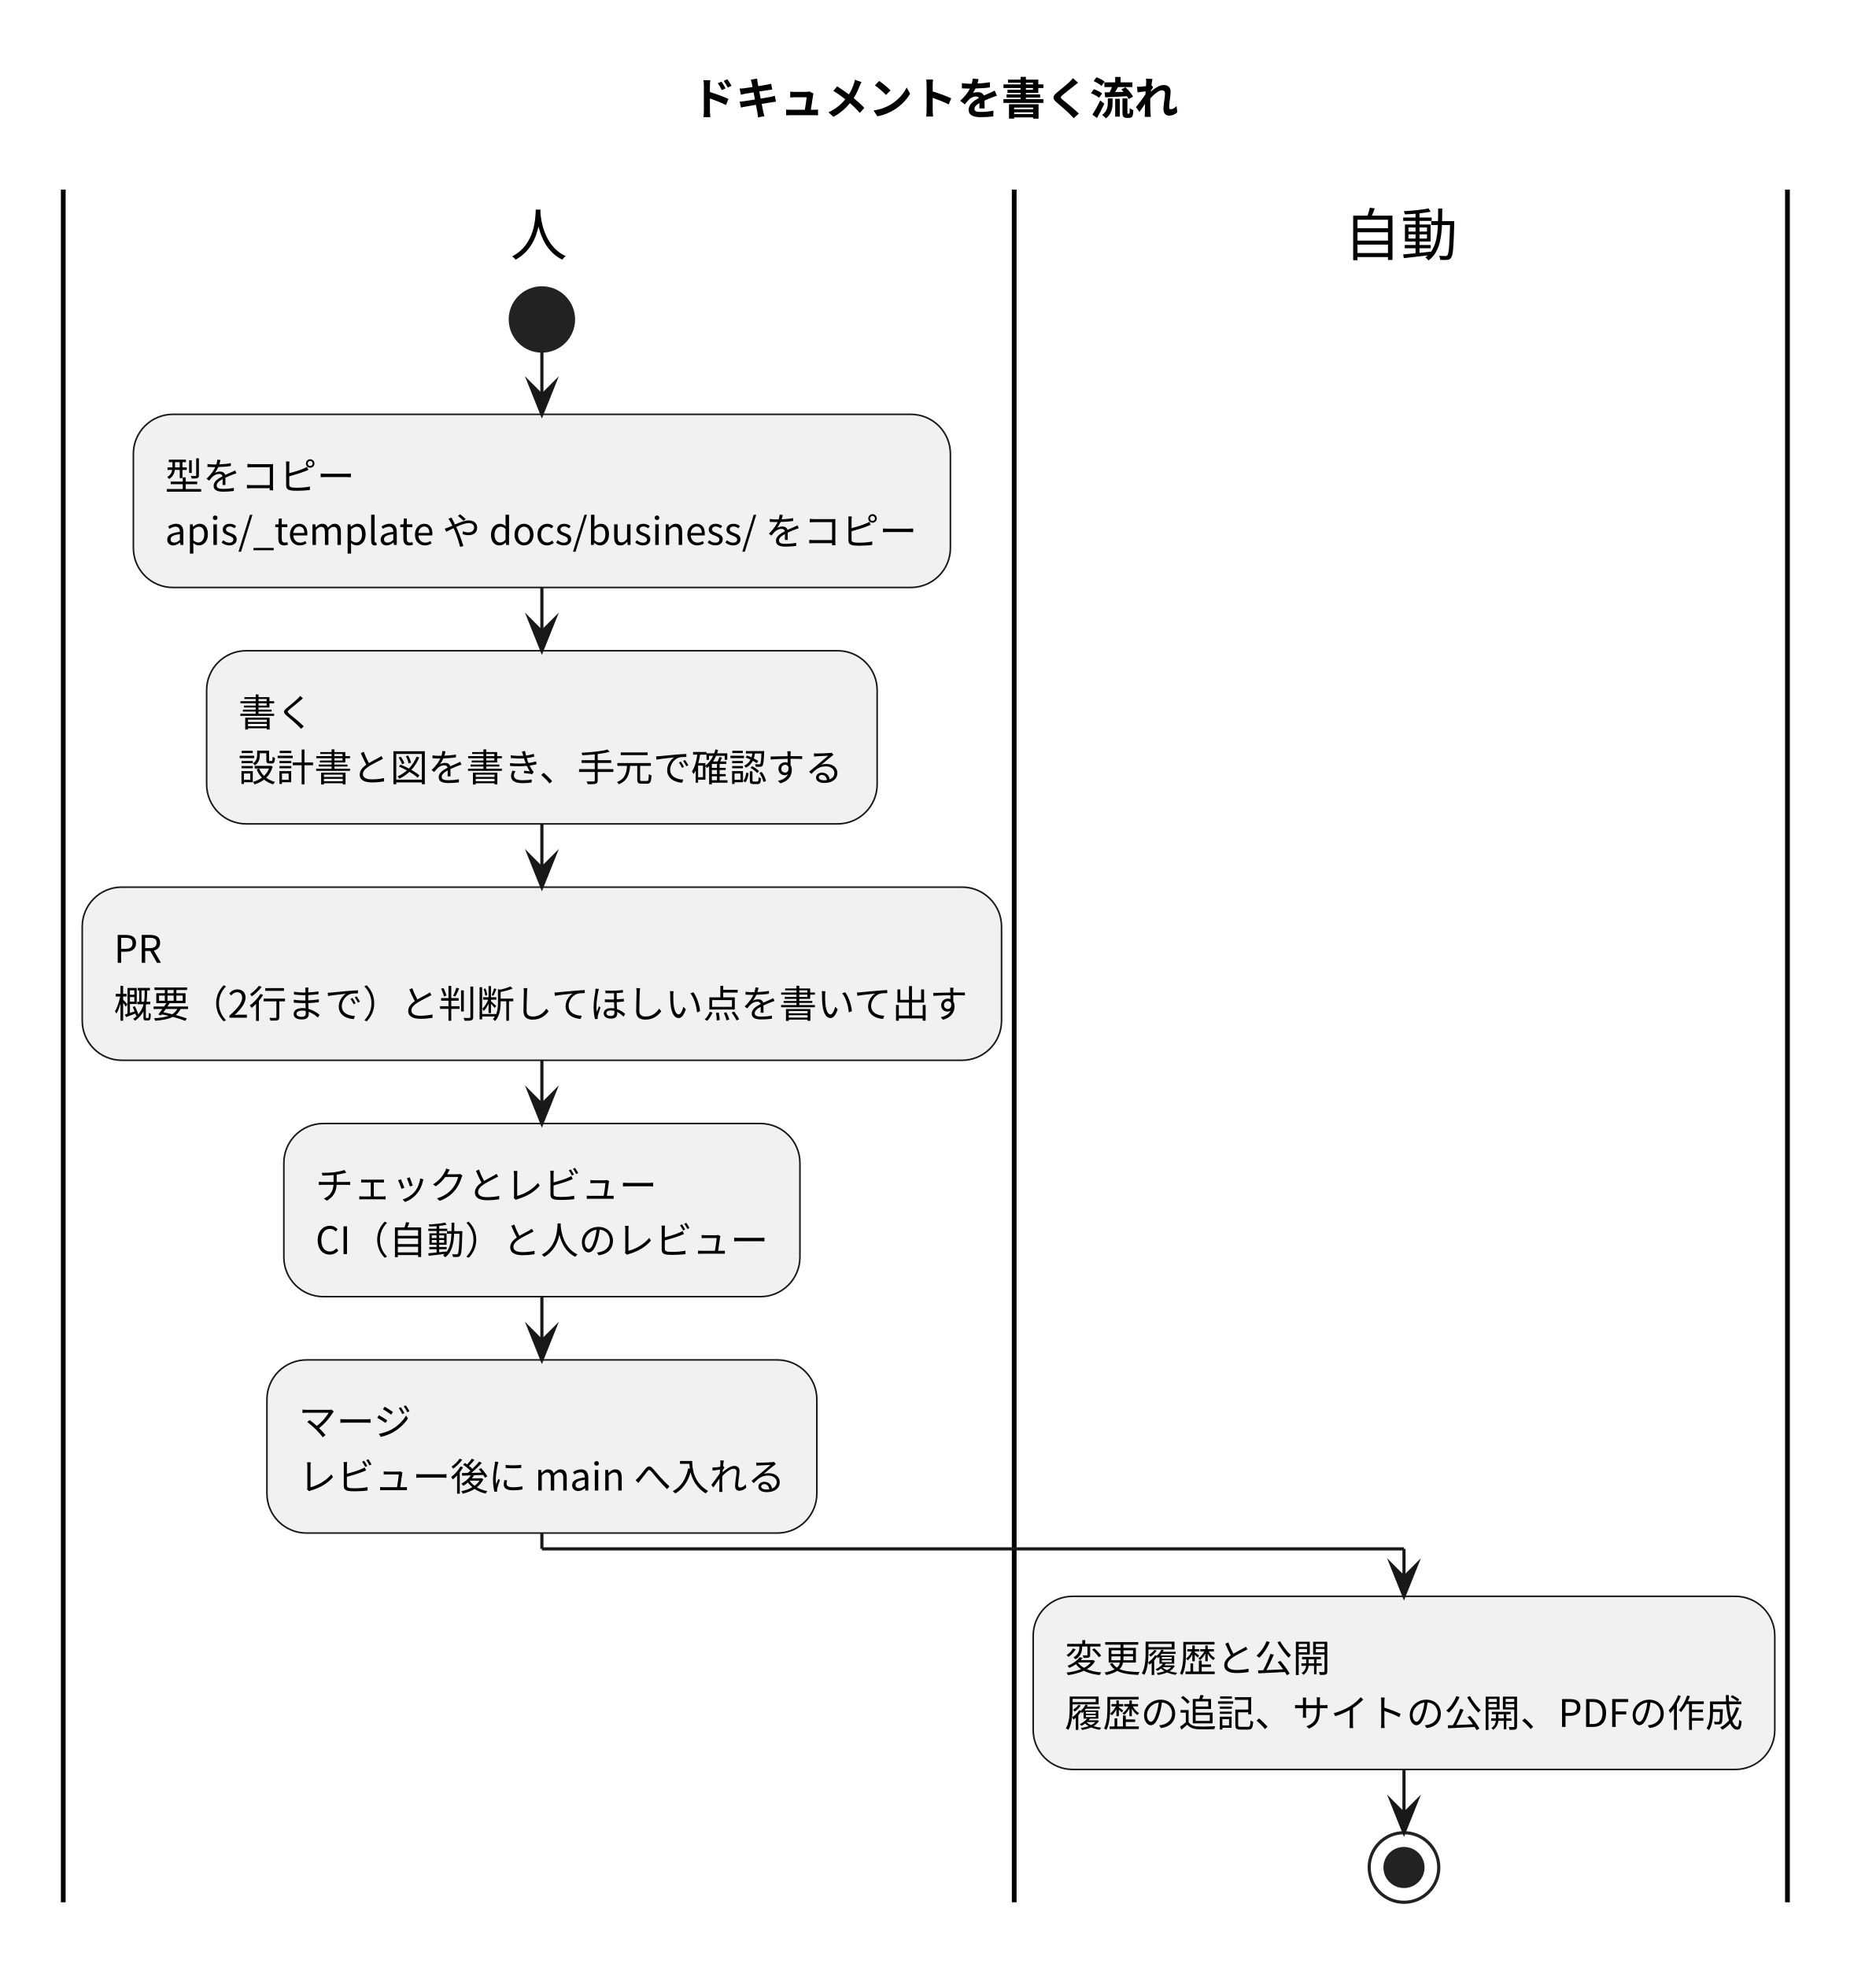
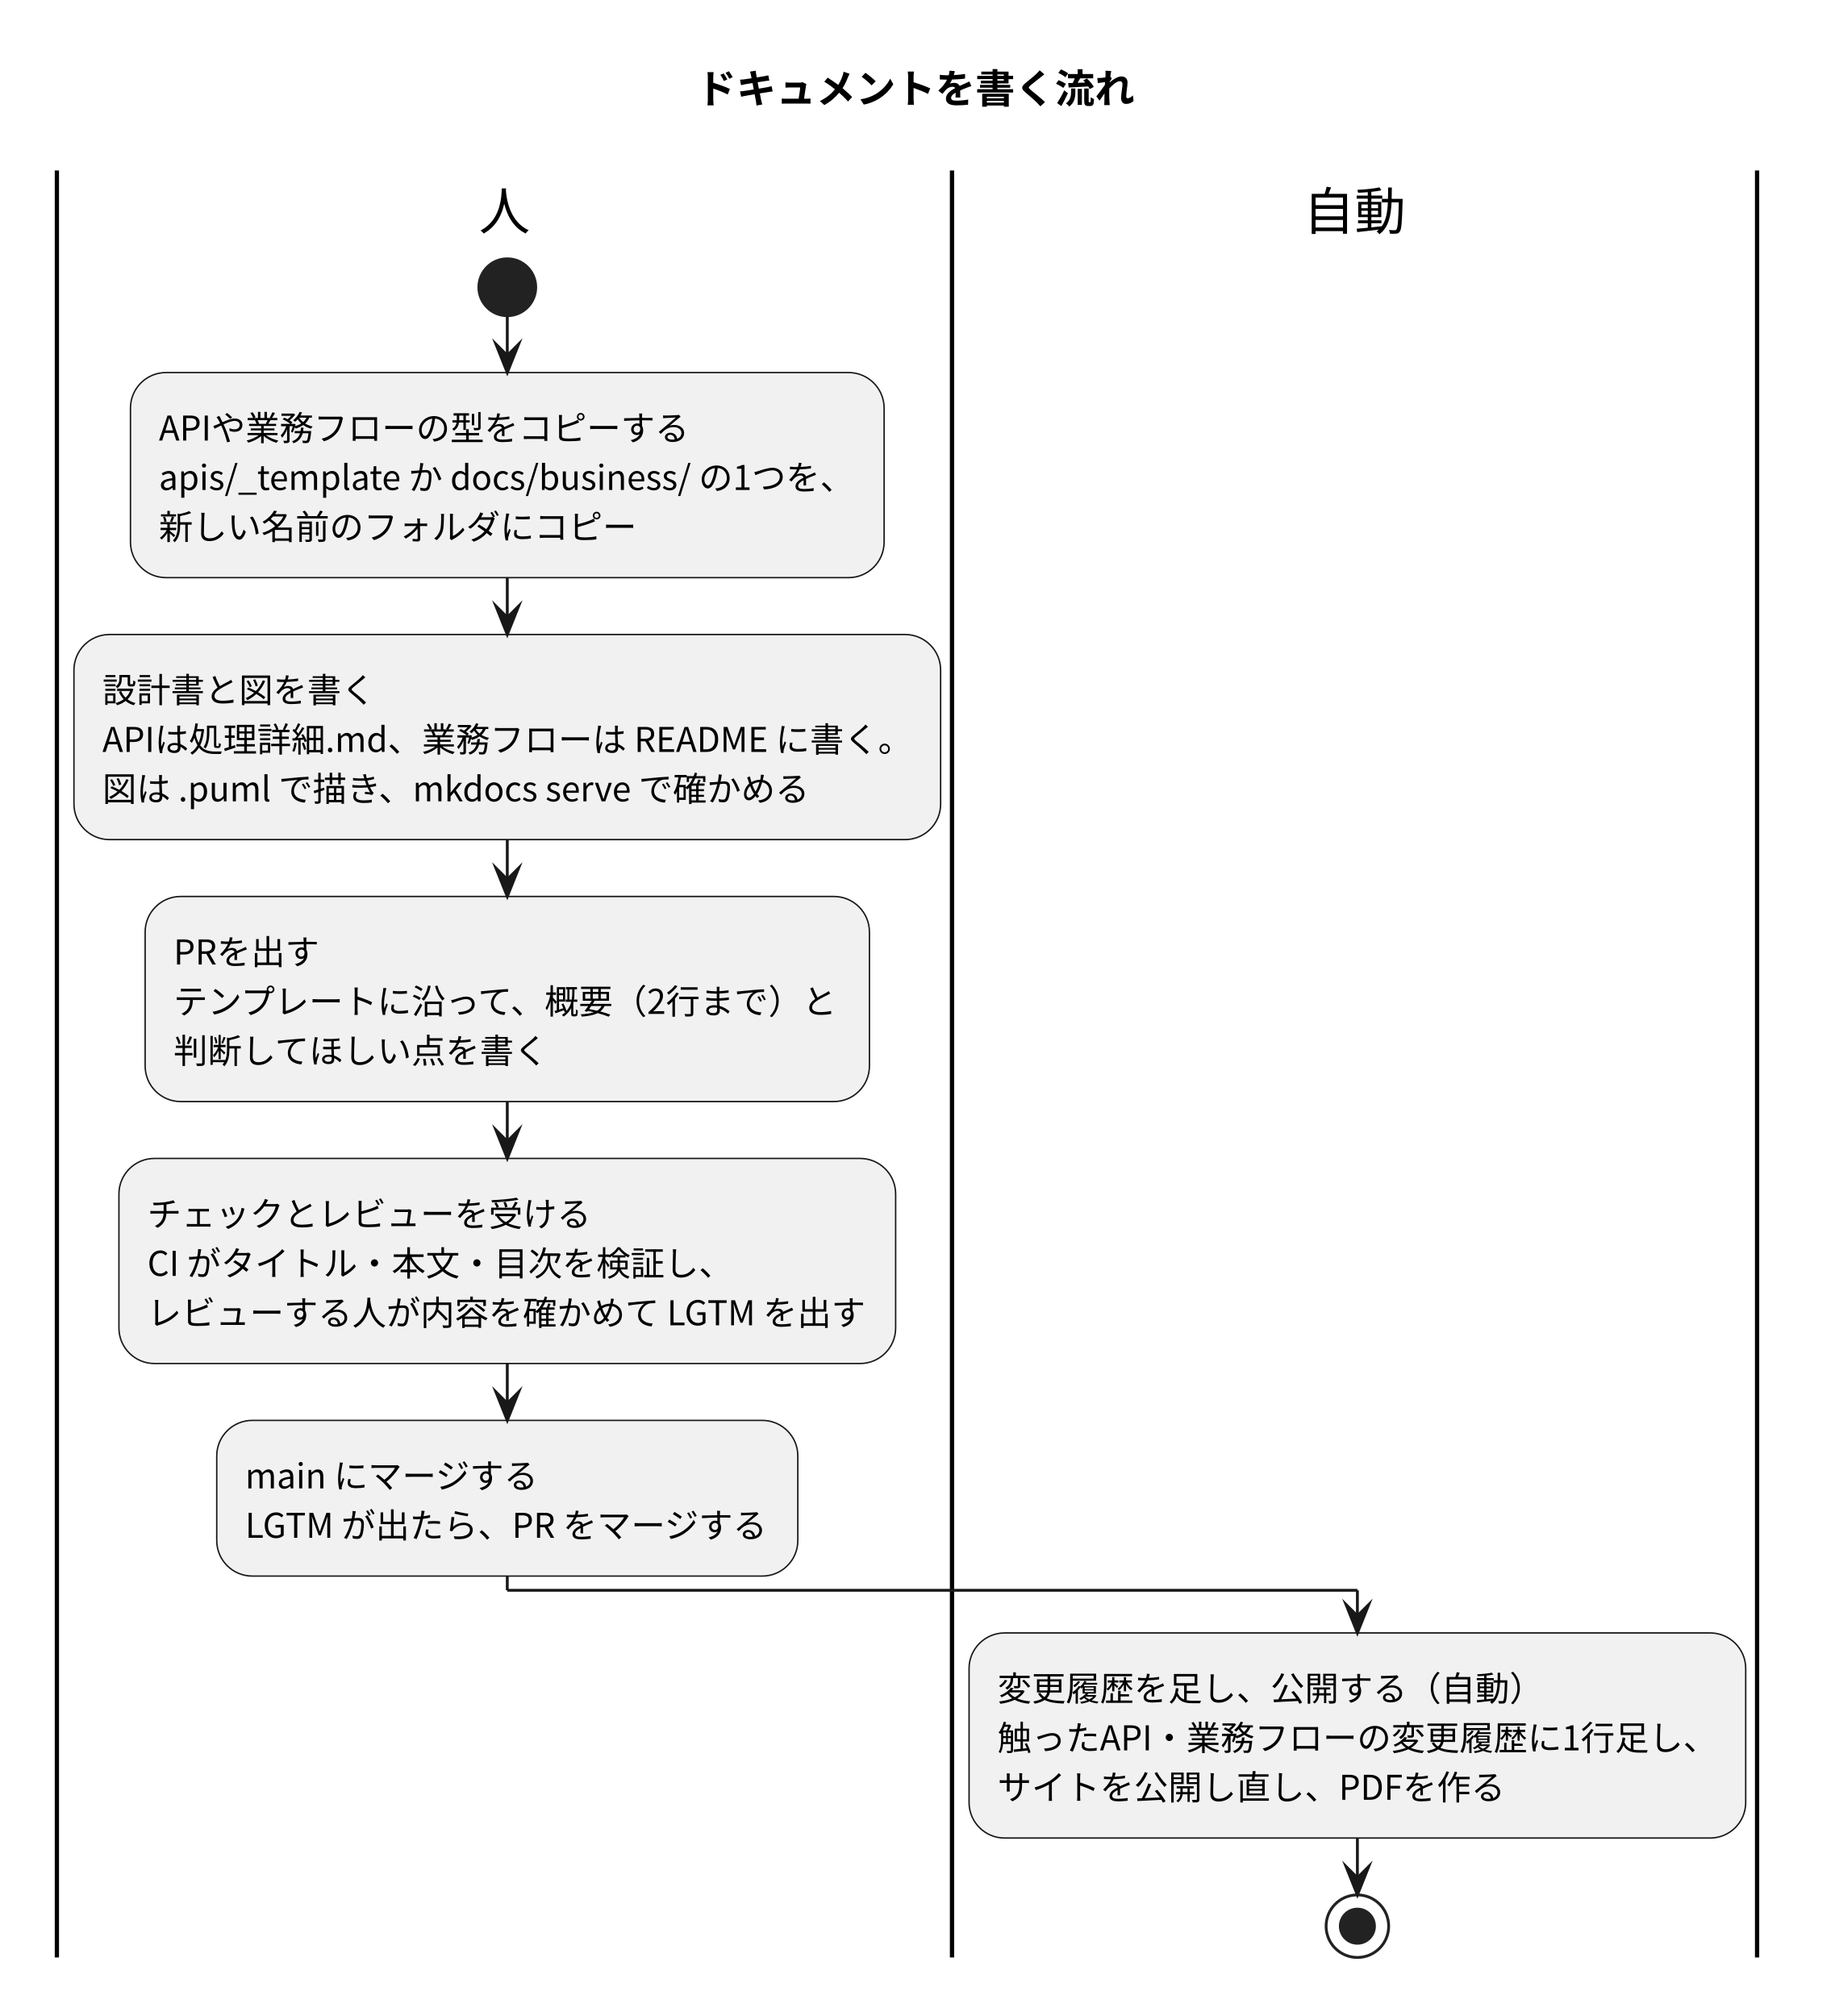
- <svg xmlns="http://www.w3.org/2000/svg" version="1.1" data-diagram-type="ACTIVITY" style="width:593px;height:622px;background:#FFFFFF;" width="593px" height="622px" viewBox="0 0 593 622" zoomAndPan="magnify" preserveAspectRatio="none" contentStyleType="text/css">
+ <svg xmlns="http://www.w3.org/2000/svg" version="1.1" data-diagram-type="ACTIVITY" style="width:645px;height:709px;background:#FFFFFF;" width="645px" height="709px" viewBox="0 0 645 709" zoomAndPan="magnify" preserveAspectRatio="none" contentStyleType="text/css">
  <defs />
  <g font-family="sans-serif" lengthAdjust="spacing">
    <g class="title" data-source-line="6">
-       <text x="218.578" y="36.24" fill="#000" font-size="14" textLength="153.999" font-weight="700" font-family="'Noto Sans CJK JP'">ドキュメントを書く流れ</text>
+       <text x="244.906" y="36.24" fill="#000" font-size="14" textLength="153.999" font-weight="700" font-family="'Noto Sans CJK JP'">ドキュメントを書く流れ</text>
    </g>
-     <rect x="20" y="59.956" width="546.156" height="26.064" fill="none" style="stroke:none;" />
-     <ellipse cx="171.331" cy="101.02" rx="10" ry="10" fill="#222" style="stroke:#222;stroke-width:1;" />
-     <rect x="42.17" y="131.02" width="258.322" height="54.752" fill="#F1F1F1" style="stroke:#181818;stroke-width:0.5;" rx="12.5" ry="12.5" />
-     <text x="52.17" y="154.94" fill="#000" font-size="12" textLength="60" font-family="'Noto Sans CJK JP'">型をコピー</text>
-     <text x="52.17" y="172.316" fill="#000" font-size="12" textLength="238.322" font-family="'Noto Sans CJK JP'">apis/_template や docs/business/ をコピー</text>
-     <rect x="65.33" y="205.772" width="212.001" height="54.752" fill="#F1F1F1" style="stroke:#181818;stroke-width:0.5;" rx="12.5" ry="12.5" />
-     <text x="75.33" y="229.692" fill="#000" font-size="12" textLength="24" font-family="'Noto Sans CJK JP'">書く</text>
-     <text x="75.33" y="247.068" fill="#000" font-size="12" textLength="192.001" font-family="'Noto Sans CJK JP'">設計書と図を書き、手元で確認する</text>
-     <rect x="26" y="280.524" width="290.662" height="54.752" fill="#F1F1F1" style="stroke:#181818;stroke-width:0.5;" rx="12.5" ry="12.5" />
-     <text x="36" y="304.444" fill="#000" font-size="12" textLength="15.216" font-family="'Noto Sans CJK JP'">PR</text>
-     <text x="36" y="321.82" fill="#000" font-size="12" textLength="270.662" font-family="'Noto Sans CJK JP'">概要（2行まで）と判断してほしい点を書いて出す</text>
-     <rect x="89.744" y="355.276" width="163.173" height="54.752" fill="#F1F1F1" style="stroke:#181818;stroke-width:0.5;" rx="12.5" ry="12.5" />
-     <text x="99.744" y="379.197" fill="#000" font-size="12" textLength="108.001" font-family="'Noto Sans CJK JP'">チェックとレビュー</text>
-     <text x="99.744" y="396.573" fill="#000" font-size="12" textLength="143.173" font-family="'Noto Sans CJK JP'">CI（自動）と人のレビュー</text>
-     <rect x="84.398" y="430.029" width="173.865" height="54.752" fill="#F1F1F1" style="stroke:#181818;stroke-width:0.5;" rx="12.5" ry="12.5" />
-     <text x="94.398" y="453.949" fill="#000" font-size="12" textLength="36" font-family="'Noto Sans CJK JP'">マージ</text>
-     <text x="94.398" y="471.325" fill="#000" font-size="12" textLength="153.865" font-family="'Noto Sans CJK JP'">レビュー後に main へ入れる</text>
-     <line x1="20" y1="59.956" x2="20" y2="601.533" style="stroke:#000;stroke-width:1.5;" />
-     <rect x="326.662" y="504.781" width="234.478" height="54.752" fill="#F1F1F1" style="stroke:#181818;stroke-width:0.5;" rx="12.5" ry="12.5" />
-     <text x="336.662" y="528.701" fill="#000" font-size="12" textLength="84.001" font-family="'Noto Sans CJK JP'">変更履歴と公開</text>
-     <text x="336.662" y="546.077" fill="#000" font-size="12" textLength="214.478" font-family="'Noto Sans CJK JP'">履歴の追記、サイトの公開、PDFの作成</text>
-     <ellipse cx="443.901" cy="590.533" rx="11" ry="11" fill="none" style="stroke:#222;stroke-width:1;" />
-     <ellipse cx="443.901" cy="590.533" rx="6" ry="6" fill="#222" style="stroke:#222;stroke-width:1;" />
-     <line x1="320.662" y1="59.956" x2="320.662" y2="601.533" style="stroke:#000;stroke-width:1.5;" />
-     <line x1="565.14" y1="59.956" x2="565.14" y2="601.533" style="stroke:#000;stroke-width:1.5;" />
-     <line x1="171.331" y1="111.02" x2="171.331" y2="131.02" style="stroke:#181818;stroke-width:1;" />
-     <polygon points="167.331,121.02,171.331,131.02,175.331,121.02,171.331,125.02" fill="#181818" style="stroke:#181818;stroke-width:1;stroke-linejoin:miter;stroke-miterlimit:10;" />
-     <line x1="171.331" y1="185.772" x2="171.331" y2="205.772" style="stroke:#181818;stroke-width:1;" />
-     <polygon points="167.331,195.772,171.331,205.772,175.331,195.772,171.331,199.772" fill="#181818" style="stroke:#181818;stroke-width:1;stroke-linejoin:miter;stroke-miterlimit:10;" />
-     <line x1="171.331" y1="260.524" x2="171.331" y2="280.524" style="stroke:#181818;stroke-width:1;" />
-     <polygon points="167.331,270.524,171.331,280.524,175.331,270.524,171.331,274.524" fill="#181818" style="stroke:#181818;stroke-width:1;stroke-linejoin:miter;stroke-miterlimit:10;" />
-     <line x1="171.331" y1="335.276" x2="171.331" y2="355.276" style="stroke:#181818;stroke-width:1;" />
-     <polygon points="167.331,345.276,171.331,355.276,175.331,345.276,171.331,349.276" fill="#181818" style="stroke:#181818;stroke-width:1;stroke-linejoin:miter;stroke-miterlimit:10;" />
-     <line x1="171.331" y1="410.029" x2="171.331" y2="430.029" style="stroke:#181818;stroke-width:1;" />
-     <polygon points="167.331,420.029,171.331,430.029,175.331,420.029,171.331,424.029" fill="#181818" style="stroke:#181818;stroke-width:1;stroke-linejoin:miter;stroke-miterlimit:10;" />
-     <line x1="443.901" y1="559.533" x2="443.901" y2="579.533" style="stroke:#181818;stroke-width:1;" />
-     <polygon points="439.901,569.533,443.901,579.533,447.901,569.533,443.901,573.533" fill="#181818" style="stroke:#181818;stroke-width:1;stroke-linejoin:miter;stroke-miterlimit:10;" />
-     <line x1="171.331" y1="484.781" x2="171.331" y2="489.781" style="stroke:#181818;stroke-width:1;" />
-     <line x1="171.331" y1="489.781" x2="443.901" y2="489.781" style="stroke:#181818;stroke-width:1;" />
-     <line x1="443.901" y1="489.781" x2="443.901" y2="504.781" style="stroke:#181818;stroke-width:1;" />
-     <polygon points="439.901,494.781,443.901,504.781,447.901,494.781,443.901,498.781" fill="#181818" style="stroke:#181818;stroke-width:1;stroke-linejoin:miter;stroke-miterlimit:10;" />
-     <text x="161.331" y="80.836" fill="#000" font-size="18" font-family="'Noto Sans CJK JP'">人</text>
-     <text x="424.901" y="80.836" fill="#000" font-size="18" textLength="36" font-family="'Noto Sans CJK JP'">自動</text>
+     <rect x="20" y="59.956" width="598.812" height="26.064" fill="none" style="stroke:none;" />
+     <ellipse cx="178.363" cy="101.02" rx="10" ry="10" fill="#222" style="stroke:#222;stroke-width:1;" />
+     <rect x="45.872" y="131.02" width="264.982" height="72.128" fill="#F1F1F1" style="stroke:#181818;stroke-width:0.5;" rx="12.5" ry="12.5" />
+     <text x="55.872" y="154.94" fill="#000" font-size="12" textLength="186.409" font-family="'Noto Sans CJK JP'">APIや業務フローの型をコピーする</text>
+     <text x="55.872" y="172.316" fill="#000" font-size="12" textLength="244.982" font-family="'Noto Sans CJK JP'">apis/_template か docs/business/ の1つを、</text>
+     <text x="55.872" y="189.692" fill="#000" font-size="12" textLength="168.001" font-family="'Noto Sans CJK JP'">新しい名前のフォルダにコピー</text>
+     <rect x="26" y="223.148" width="304.726" height="72.128" fill="#F1F1F1" style="stroke:#181818;stroke-width:0.5;" rx="12.5" ry="12.5" />
+     <text x="36" y="247.068" fill="#000" font-size="12" textLength="96.001" font-family="'Noto Sans CJK JP'">設計書と図を書く</text>
+     <text x="36" y="264.444" fill="#000" font-size="12" textLength="284.726" font-family="'Noto Sans CJK JP'">APIは処理詳細.md、業務フローは README に書く。</text>
+     <text x="36" y="281.82" fill="#000" font-size="12" textLength="249.338" font-family="'Noto Sans CJK JP'">図は .puml で描き、mkdocs serve で確かめる</text>
+     <rect x="51.032" y="315.276" width="254.662" height="72.128" fill="#F1F1F1" style="stroke:#181818;stroke-width:0.5;" rx="12.5" ry="12.5" />
+     <text x="61.032" y="339.197" fill="#000" font-size="12" textLength="51.216" font-family="'Noto Sans CJK JP'">PRを出す</text>
+     <text x="61.032" y="356.573" fill="#000" font-size="12" textLength="234.662" font-family="'Noto Sans CJK JP'">テンプレートに沿って、概要（2行まで）と</text>
+     <text x="61.032" y="373.949" fill="#000" font-size="12" textLength="132.001" font-family="'Noto Sans CJK JP'">判断してほしい点を書く</text>
+     <rect x="41.816" y="407.405" width="273.094" height="72.128" fill="#F1F1F1" style="stroke:#181818;stroke-width:0.5;" rx="12.5" ry="12.5" />
+     <text x="51.816" y="431.325" fill="#000" font-size="12" textLength="156.001" font-family="'Noto Sans CJK JP'">チェックとレビューを受ける</text>
+     <text x="51.816" y="448.701" fill="#000" font-size="12" textLength="205.862" font-family="'Noto Sans CJK JP'">CI がタイトル・本文・目次を検証し、</text>
+     <text x="51.816" y="466.077" fill="#000" font-size="12" textLength="253.094" font-family="'Noto Sans CJK JP'">レビューする人が内容を確かめて LGTM を出す</text>
+     <rect x="76.208" y="499.533" width="204.309" height="54.752" fill="#F1F1F1" style="stroke:#181818;stroke-width:0.5;" rx="12.5" ry="12.5" />
+     <text x="86.208" y="523.453" fill="#000" font-size="12" textLength="103.177" font-family="'Noto Sans CJK JP'">main にマージする</text>
+     <text x="86.208" y="540.829" fill="#000" font-size="12" textLength="184.309" font-family="'Noto Sans CJK JP'">LGTM が出たら、PR をマージする</text>
+     <line x1="20" y1="59.956" x2="20" y2="688.414" style="stroke:#000;stroke-width:1.5;" />
+     <rect x="340.726" y="574.285" width="273.07" height="72.128" fill="#F1F1F1" style="stroke:#181818;stroke-width:0.5;" rx="12.5" ry="12.5" />
+     <text x="350.726" y="598.206" fill="#000" font-size="12" textLength="192.001" font-family="'Noto Sans CJK JP'">変更履歴を足し、公開する（自動）</text>
+     <text x="350.726" y="615.582" fill="#000" font-size="12" textLength="253.07" font-family="'Noto Sans CJK JP'">触ったAPI・業務フローの変更履歴に1行足し、</text>
+     <text x="350.726" y="632.958" fill="#000" font-size="12" textLength="178.477" font-family="'Noto Sans CJK JP'">サイトを公開し直し、PDFを作る</text>
+     <ellipse cx="477.261" cy="677.414" rx="11" ry="11" fill="none" style="stroke:#222;stroke-width:1;" />
+     <ellipse cx="477.261" cy="677.414" rx="6" ry="6" fill="#222" style="stroke:#222;stroke-width:1;" />
+     <line x1="334.726" y1="59.956" x2="334.726" y2="688.414" style="stroke:#000;stroke-width:1.5;" />
+     <line x1="617.796" y1="59.956" x2="617.796" y2="688.414" style="stroke:#000;stroke-width:1.5;" />
+     <line x1="178.363" y1="111.02" x2="178.363" y2="131.02" style="stroke:#181818;stroke-width:1;" />
+     <polygon points="174.363,121.02,178.363,131.02,182.363,121.02,178.363,125.02" fill="#181818" style="stroke:#181818;stroke-width:1;stroke-linejoin:miter;stroke-miterlimit:10;" />
+     <line x1="178.363" y1="203.148" x2="178.363" y2="223.148" style="stroke:#181818;stroke-width:1;" />
+     <polygon points="174.363,213.148,178.363,223.148,182.363,213.148,178.363,217.148" fill="#181818" style="stroke:#181818;stroke-width:1;stroke-linejoin:miter;stroke-miterlimit:10;" />
+     <line x1="178.363" y1="295.276" x2="178.363" y2="315.276" style="stroke:#181818;stroke-width:1;" />
+     <polygon points="174.363,305.276,178.363,315.276,182.363,305.276,178.363,309.276" fill="#181818" style="stroke:#181818;stroke-width:1;stroke-linejoin:miter;stroke-miterlimit:10;" />
+     <line x1="178.363" y1="387.405" x2="178.363" y2="407.405" style="stroke:#181818;stroke-width:1;" />
+     <polygon points="174.363,397.405,178.363,407.405,182.363,397.405,178.363,401.405" fill="#181818" style="stroke:#181818;stroke-width:1;stroke-linejoin:miter;stroke-miterlimit:10;" />
+     <line x1="178.363" y1="479.533" x2="178.363" y2="499.533" style="stroke:#181818;stroke-width:1;" />
+     <polygon points="174.363,489.533,178.363,499.533,182.363,489.533,178.363,493.533" fill="#181818" style="stroke:#181818;stroke-width:1;stroke-linejoin:miter;stroke-miterlimit:10;" />
+     <line x1="477.261" y1="646.414" x2="477.261" y2="666.414" style="stroke:#181818;stroke-width:1;" />
+     <polygon points="473.261,656.414,477.261,666.414,481.261,656.414,477.261,660.414" fill="#181818" style="stroke:#181818;stroke-width:1;stroke-linejoin:miter;stroke-miterlimit:10;" />
+     <line x1="178.363" y1="554.285" x2="178.363" y2="559.285" style="stroke:#181818;stroke-width:1;" />
+     <line x1="178.363" y1="559.285" x2="477.261" y2="559.285" style="stroke:#181818;stroke-width:1;" />
+     <line x1="477.261" y1="559.285" x2="477.261" y2="574.285" style="stroke:#181818;stroke-width:1;" />
+     <polygon points="473.261,564.285,477.261,574.285,481.261,564.285,477.261,568.285" fill="#181818" style="stroke:#181818;stroke-width:1;stroke-linejoin:miter;stroke-miterlimit:10;" />
+     <text x="168.363" y="80.836" fill="#000" font-size="18" font-family="'Noto Sans CJK JP'">人</text>
+     <text x="458.261" y="80.836" fill="#000" font-size="18" textLength="36" font-family="'Noto Sans CJK JP'">自動</text>
  </g>
</svg>
